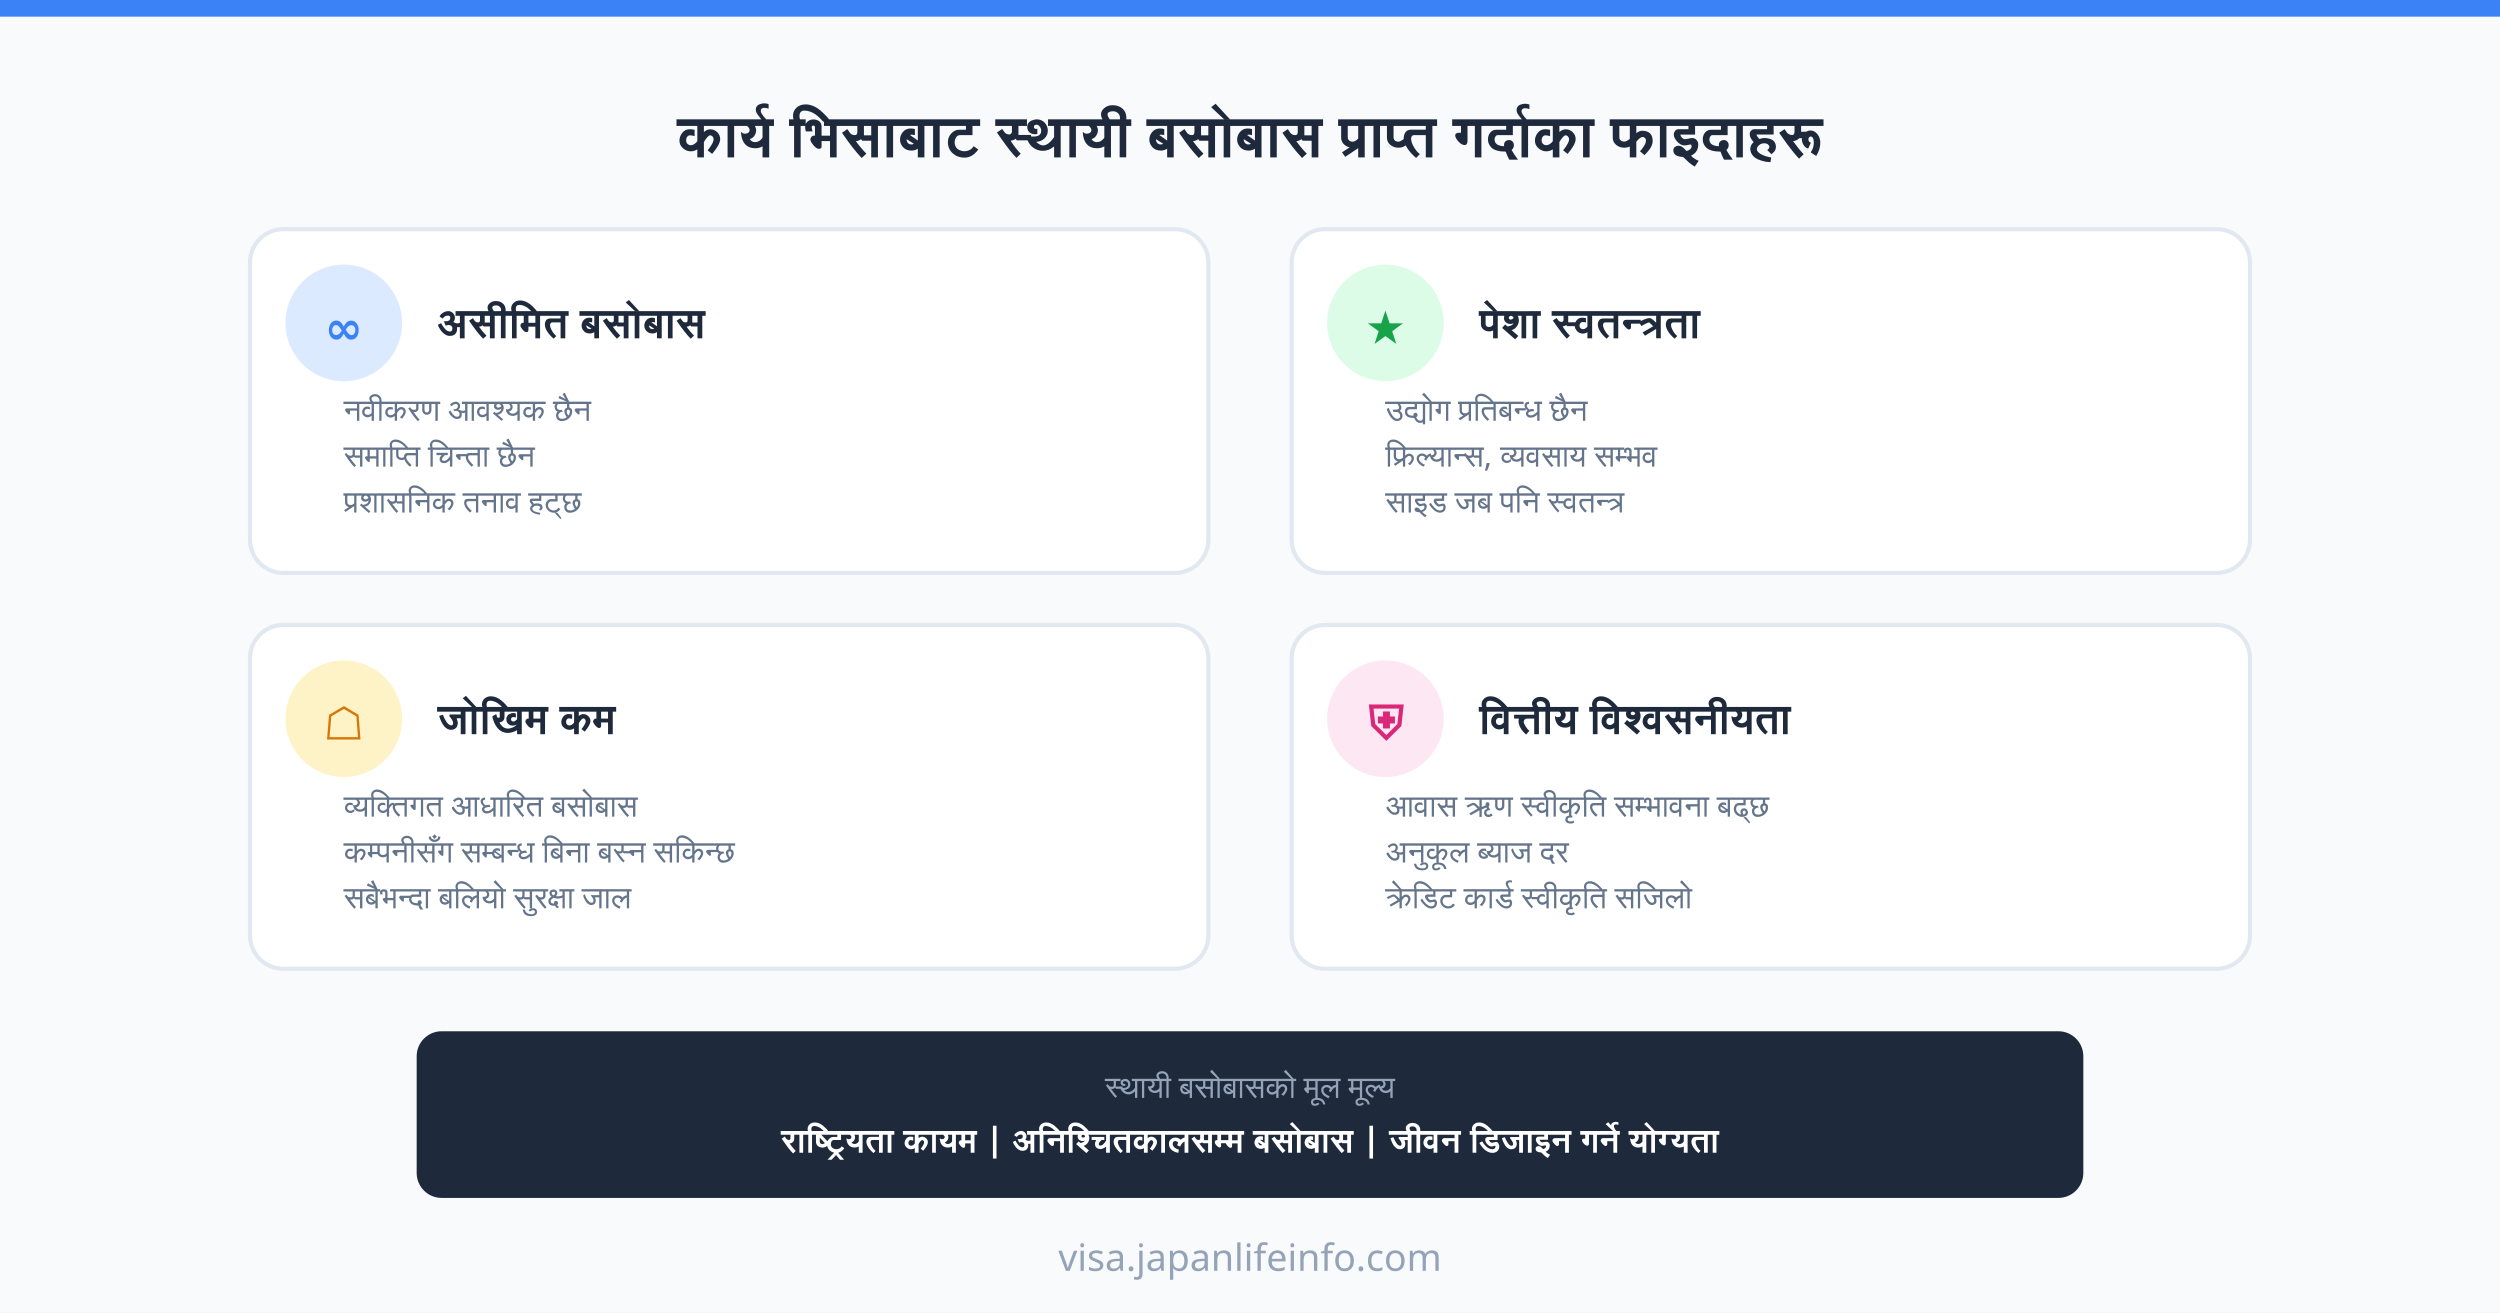
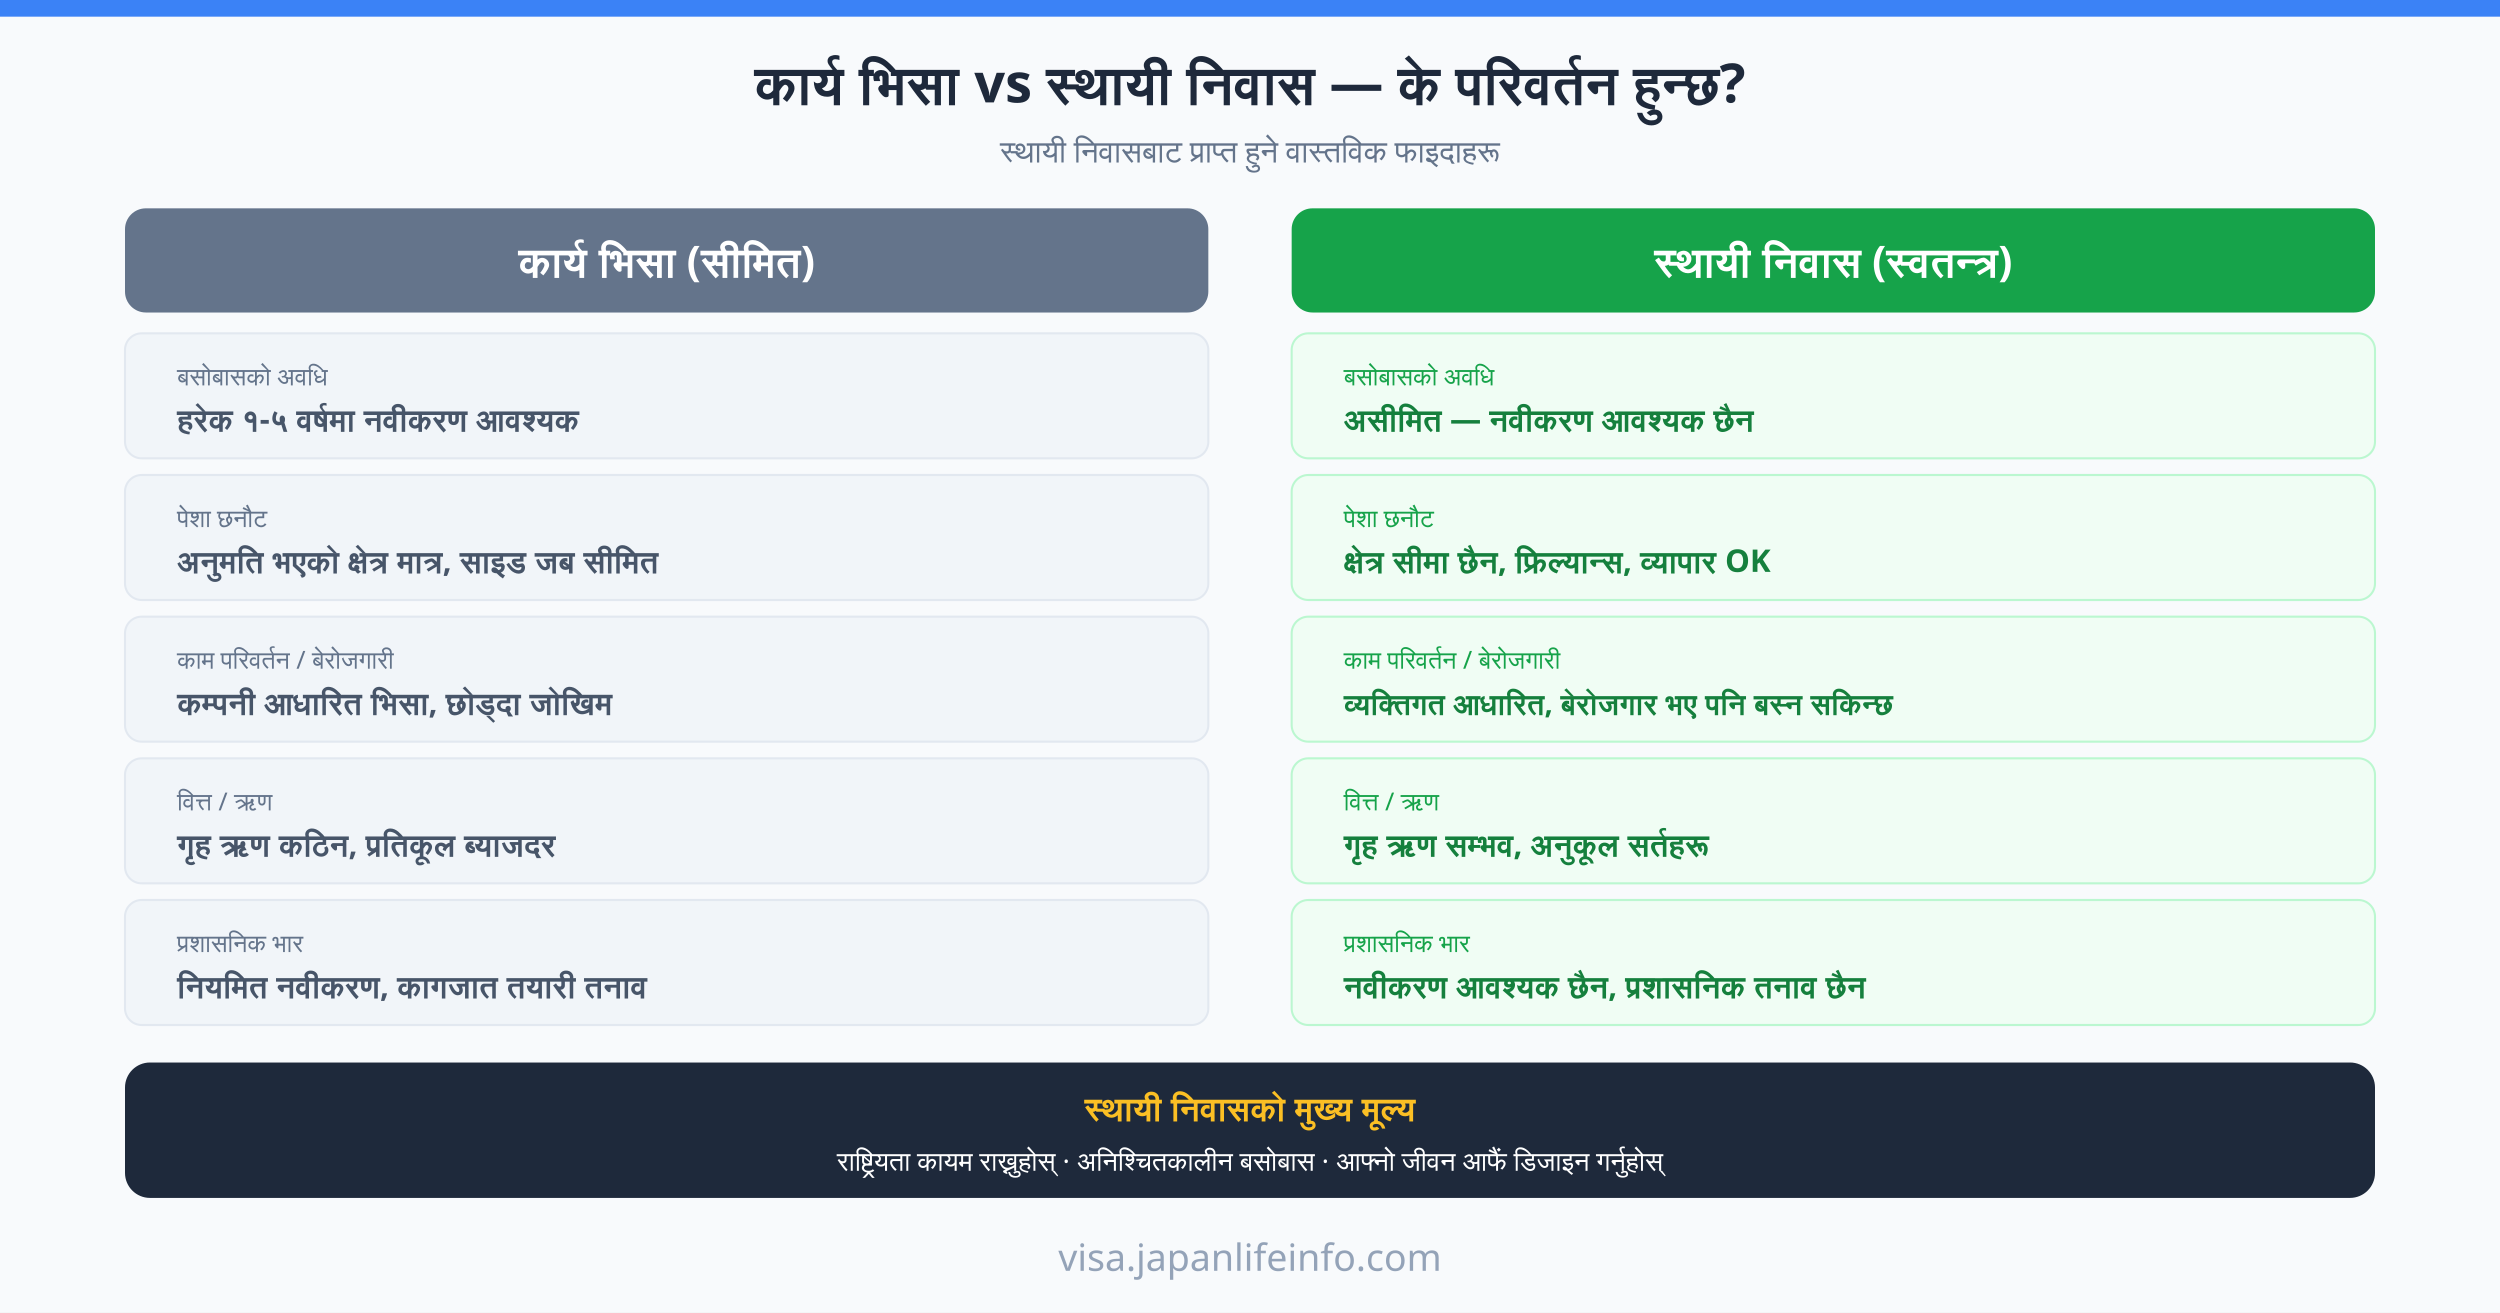
<svg xmlns="http://www.w3.org/2000/svg" width="1200" height="630" viewBox="0 0 1200 630" fill="none">
  <rect width="1200" height="630" fill="#f8fafc" />
  <rect width="1200" height="8" fill="url(#headerGradient)" />
-   <text x="600" y="75" text-anchor="middle" fill="#1e293b" font-family="sans-serif" font-size="28" font-weight="bold">कार्य भिसाबाट स्थायी बसोबास प्राप्त गर्दाका फाइदाहरू</text>
-   <g transform="translate(120, 110)">
-     <rect width="460" height="165" rx="16" fill="white" stroke="#e2e8f0" stroke-width="2" />
-     <circle cx="45" cy="45" r="28" fill="#dbeafe" />
-     <text x="45" y="55" text-anchor="middle" fill="#3b82f6" font-family="sans-serif" font-size="22" font-weight="bold">∞</text>
-     <text x="90" y="52" fill="#1e293b" font-family="sans-serif" font-size="20" font-weight="bold">असीमित बसोबास</text>
-     <text x="45" y="92" fill="#64748b" font-family="sans-serif" font-size="15">नवीकरण आवश्यक छैन</text>
-     <text x="45" y="114" fill="#64748b" font-family="sans-serif" font-size="15">समाप्ति चिन्ता छैन</text>
-     <text x="45" y="136" fill="#64748b" font-family="sans-serif" font-size="15">प्रशासनिक तनाव हट्छ</text>
+   <text x="600" y="50" text-anchor="middle" fill="#1e293b" font-family="sans-serif" font-size="26" font-weight="bold">कार्य भिसा vs स्थायी निवास — के परिवर्तन हुन्छ?</text>
+   <text x="600" y="78" text-anchor="middle" fill="#64748b" font-family="sans-serif" font-size="15">स्थायी निवासबाट प्राप्त हुने वास्तविक फाइदाहरू</text>
+   <g transform="translate(60, 100)">
+     <rect width="520" height="50" rx="10" fill="#64748b" />
+     <text x="260" y="33" text-anchor="middle" fill="white" font-family="sans-serif" font-size="20" font-weight="bold">कार्य भिसा (सीमित)</text>
  </g>
-   <g transform="translate(620, 110)">
-     <rect width="460" height="165" rx="16" fill="white" stroke="#e2e8f0" stroke-width="2" />
-     <circle cx="45" cy="45" r="28" fill="#dcfce7" />
-     <text x="45" y="55" text-anchor="middle" fill="#16a34a" font-family="sans-serif" font-size="22" font-weight="bold">★</text>
-     <text x="90" y="52" fill="#1e293b" font-family="sans-serif" font-size="20" font-weight="bold">पेशा स्वतन्त्रता</text>
-     <text x="45" y="92" fill="#64748b" font-family="sans-serif" font-size="15">उद्योग प्रतिबन्ध छैन</text>
-     <text x="45" y="114" fill="#64748b" font-family="sans-serif" font-size="15">फ्रिल्यान्स, व्यवसाय सम्भव</text>
-     <text x="45" y="136" fill="#64748b" font-family="sans-serif" font-size="15">साइड जब पनि स्वतन्त्र</text>
+   <g transform="translate(620, 100)">
+     <rect width="520" height="50" rx="10" fill="#16a34a" />
+     <text x="260" y="33" text-anchor="middle" fill="white" font-family="sans-serif" font-size="20" font-weight="bold">स्थायी निवास (स्वतन्त्र)</text>
  </g>
-   <g transform="translate(120, 300)">
-     <rect width="460" height="165" rx="16" fill="white" stroke="#e2e8f0" stroke-width="2" />
-     <circle cx="45" cy="45" r="28" fill="#fef3c7" />
-     <text x="45" y="55" text-anchor="middle" fill="#d97706" font-family="sans-serif" font-size="22" font-weight="bold">☖</text>
-     <text x="90" y="52" fill="#1e293b" font-family="sans-serif" font-size="20" font-weight="bold">जोखिम कम</text>
-     <text x="45" y="92" fill="#64748b" font-family="sans-serif" font-size="15">व्यक्तिगत आधारित बसोबास</text>
-     <text x="45" y="114" fill="#64748b" font-family="sans-serif" font-size="15">कम्पनीसँग सम्बन्ध बिना बस्न सकिन्छ</text>
-     <text x="45" y="136" fill="#64748b" font-family="sans-serif" font-size="15">सबैभन्दा बलियो सुरक्षा जाल</text>
+   <g transform="translate(60, 160)">
+     <rect width="520" height="60" rx="8" fill="#f1f5f9" stroke="#e2e8f0" stroke-width="1" />
+     <text x="25" y="25" fill="#64748b" font-family="sans-serif" font-size="12">बसोबासको अवधि</text>
+     <text x="25" y="47" fill="#475569" font-family="sans-serif" font-size="15" font-weight="bold">हरेक १-५ वर्षमा नवीकरण आवश्यक</text>
  </g>
-   <g transform="translate(620, 300)">
-     <rect width="460" height="165" rx="16" fill="white" stroke="#e2e8f0" stroke-width="2" />
-     <circle cx="45" cy="45" r="28" fill="#fce7f3" />
-     <text x="45" y="55" text-anchor="middle" fill="#db2777" font-family="sans-serif" font-size="22" font-weight="bold">⛨</text>
-     <text x="90" y="52" fill="#1e293b" font-family="sans-serif" font-size="20" font-weight="bold">वित्तीय विश्वसनीयता</text>
-     <text x="45" y="92" fill="#64748b" font-family="sans-serif" font-size="15">आवास ऋण स्वीकृति सम्भावना बढ्छ</text>
-     <text x="45" y="114" fill="#64748b" font-family="sans-serif" font-size="15">अनुकूल ब्याज दर</text>
-     <text x="45" y="136" fill="#64748b" font-family="sans-serif" font-size="15">क्रेडिट कार्ड स्वीकृति सजिलो</text>
+   <g transform="translate(620, 160)">
+     <rect width="520" height="60" rx="8" fill="#f0fdf4" stroke="#bbf7d0" stroke-width="1" />
+     <text x="25" y="25" fill="#16a34a" font-family="sans-serif" font-size="12">बसोबासको अवधि</text>
+     <text x="25" y="47" fill="#15803d" font-family="sans-serif" font-size="15" font-weight="bold">असीमित — नवीकरण आवश्यक छैन</text>
  </g>
-   <g transform="translate(200, 495)">
-     <rect width="800" height="80" rx="12" fill="#1e293b" />
-     <text x="400" y="32" text-anchor="middle" fill="#94a3b8" font-family="sans-serif" font-size="15">स्थायी बसोबासको मूल मूल्य</text>
-     <text x="400" y="58" text-anchor="middle" fill="white" font-family="sans-serif" font-size="16" font-weight="bold">राष्ट्रियता कायम | अनिश्चितकालसम्म बसोबास | जीवन डिजाइन गर्ने योग्यता</text>
+   <g transform="translate(60, 228)">
+     <rect width="520" height="60" rx="8" fill="#f1f5f9" stroke="#e2e8f0" stroke-width="1" />
+     <text x="25" y="25" fill="#64748b" font-family="sans-serif" font-size="12">पेशा छनौट</text>
+     <text x="25" y="47" fill="#475569" font-family="sans-serif" font-size="15" font-weight="bold">अनुमति भएको क्षेत्र मात्र, साइड जब सीमित</text>
+   </g>
+   <g transform="translate(620, 228)">
+     <rect width="520" height="60" rx="8" fill="#f0fdf4" stroke="#bbf7d0" stroke-width="1" />
+     <text x="25" y="25" fill="#16a34a" font-family="sans-serif" font-size="12">पेशा छनौट</text>
+     <text x="25" y="47" fill="#15803d" font-family="sans-serif" font-size="15" font-weight="bold">क्षेत्र सीमा छैन, फ्रिल्यान्स, व्यापार OK</text>
+   </g>
+   <g transform="translate(60, 296)">
+     <rect width="520" height="60" rx="8" fill="#f1f5f9" stroke="#e2e8f0" stroke-width="1" />
+     <text x="25" y="25" fill="#64748b" font-family="sans-serif" font-size="12">काम परिवर्तन / बेरोजगारी</text>
+     <text x="25" y="47" fill="#475569" font-family="sans-serif" font-size="15" font-weight="bold">कम्पनी आधारित भिसा, छोड्दा जोखिम</text>
+   </g>
+   <g transform="translate(620, 296)">
+     <rect width="520" height="60" rx="8" fill="#f0fdf4" stroke="#bbf7d0" stroke-width="1" />
+     <text x="25" y="25" fill="#16a34a" font-family="sans-serif" font-size="12">काम परिवर्तन / बेरोजगारी</text>
+     <text x="25" y="47" fill="#15803d" font-family="sans-serif" font-size="14" font-weight="bold">व्यक्तिगत आधारित, बेरोजगार भए पनि बस्न सकिन्छ</text>
+   </g>
+   <g transform="translate(60, 364)">
+     <rect width="520" height="60" rx="8" fill="#f1f5f9" stroke="#e2e8f0" stroke-width="1" />
+     <text x="25" y="25" fill="#64748b" font-family="sans-serif" font-size="12">वित्त / ऋण</text>
+     <text x="25" y="47" fill="#475569" font-family="sans-serif" font-size="15" font-weight="bold">गृह ऋण कठिन, प्रतिकूल ब्याजदर</text>
+   </g>
+   <g transform="translate(620, 364)">
+     <rect width="520" height="60" rx="8" fill="#f0fdf4" stroke="#bbf7d0" stroke-width="1" />
+     <text x="25" y="25" fill="#16a34a" font-family="sans-serif" font-size="12">वित्त / ऋण</text>
+     <text x="25" y="47" fill="#15803d" font-family="sans-serif" font-size="15" font-weight="bold">गृह ऋण सम्भव, अनुकूल सर्तहरू</text>
+   </g>
+   <g transform="translate(60, 432)">
+     <rect width="520" height="60" rx="8" fill="#f1f5f9" stroke="#e2e8f0" stroke-width="1" />
+     <text x="25" y="25" fill="#64748b" font-family="sans-serif" font-size="12">प्रशासनिक भार</text>
+     <text x="25" y="47" fill="#475569" font-family="sans-serif" font-size="15" font-weight="bold">नियमित नवीकरण, कागजात तयारी तनाव</text>
+   </g>
+   <g transform="translate(620, 432)">
+     <rect width="520" height="60" rx="8" fill="#f0fdf4" stroke="#bbf7d0" stroke-width="1" />
+     <text x="25" y="25" fill="#16a34a" font-family="sans-serif" font-size="12">प्रशासनिक भार</text>
+     <text x="25" y="47" fill="#15803d" font-family="sans-serif" font-size="15" font-weight="bold">नवीकरण आवश्यक छैन, प्रशासनिक तनाव छैन</text>
+   </g>
+   <g transform="translate(60, 510)">
+     <rect width="1080" height="65" rx="12" fill="#1e293b" />
+     <text x="540" y="28" text-anchor="middle" fill="#fbbf24" font-family="sans-serif" font-size="16" font-weight="bold">स्थायी निवासको मुख्य मूल्य</text>
+     <text x="540" y="52" text-anchor="middle" fill="white" font-family="sans-serif" font-size="13">राष्ट्रियता कायम राख्नुहोस् · अनिश्चितकालीन बसोबास · आफ्नो जीवन आफैं डिजाइन गर्नुहोस्</text>
  </g>
  <text x="600" y="610" text-anchor="middle" fill="#94a3b8" font-family="sans-serif" font-size="18">visa.japanlifeinfo.com</text>
  <defs>
    <linearGradient id="headerGradient" x1="0" y1="0" x2="1200" y2="0">
      <stop offset="0%" stop-color="#3b82f6" />
      <stop offset="50%" stop-color="#8b5cf6" />
      <stop offset="100%" stop-color="#10b981" />
    </linearGradient>
  </defs>
</svg>
